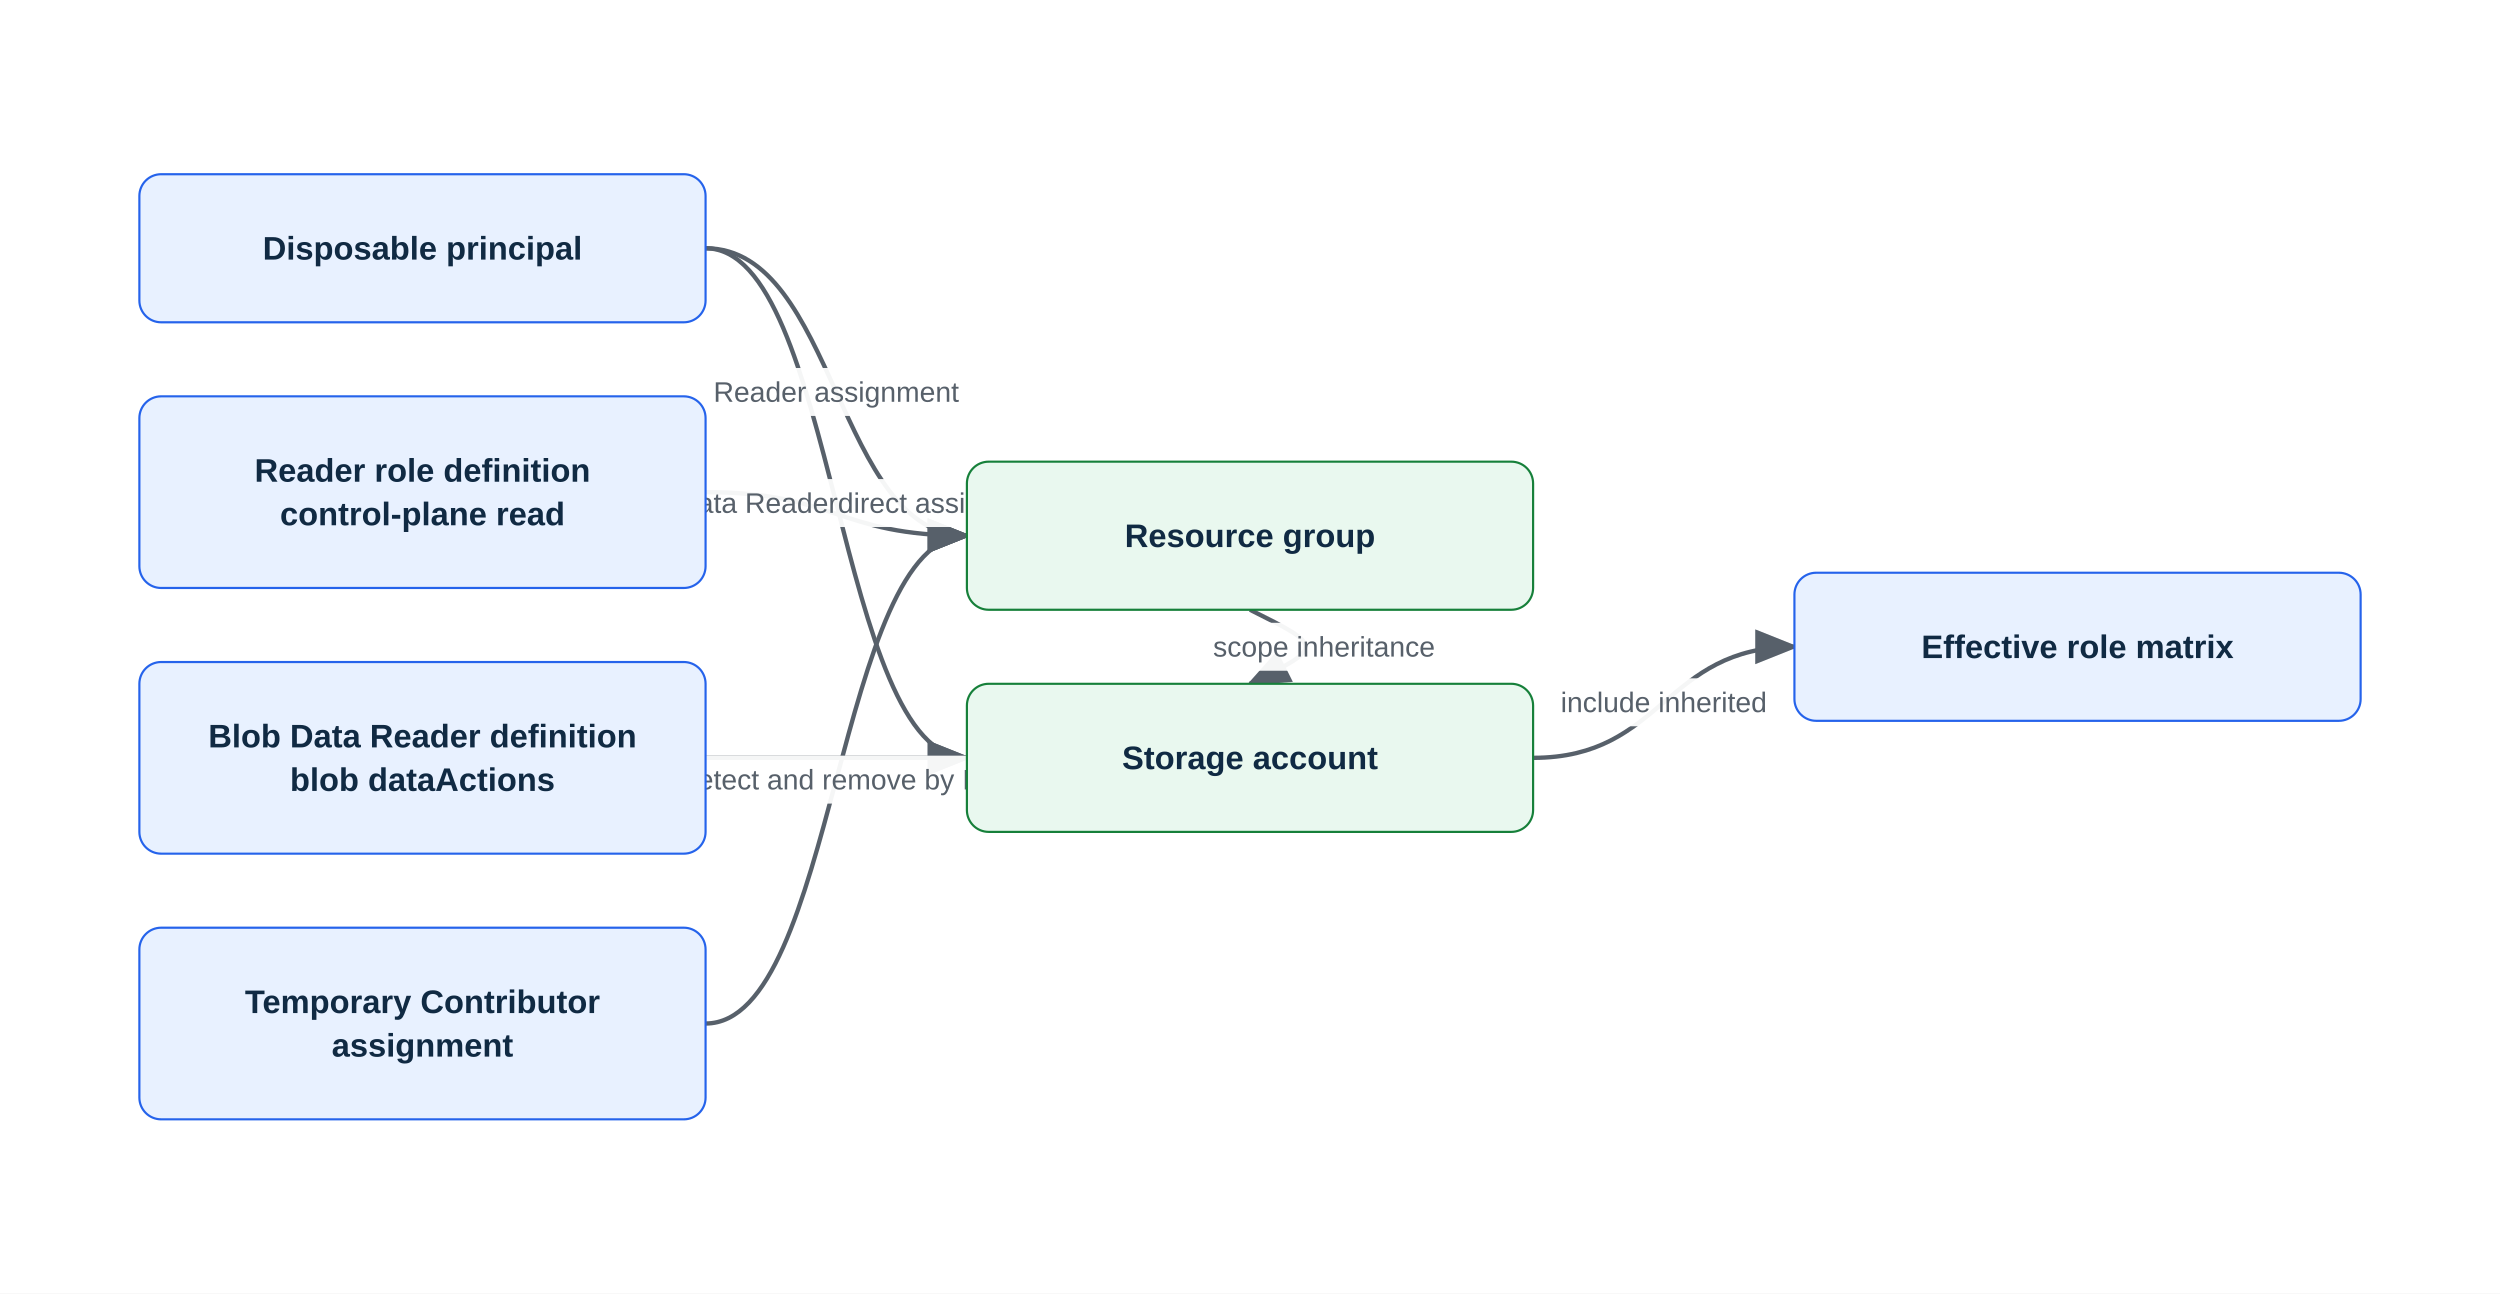
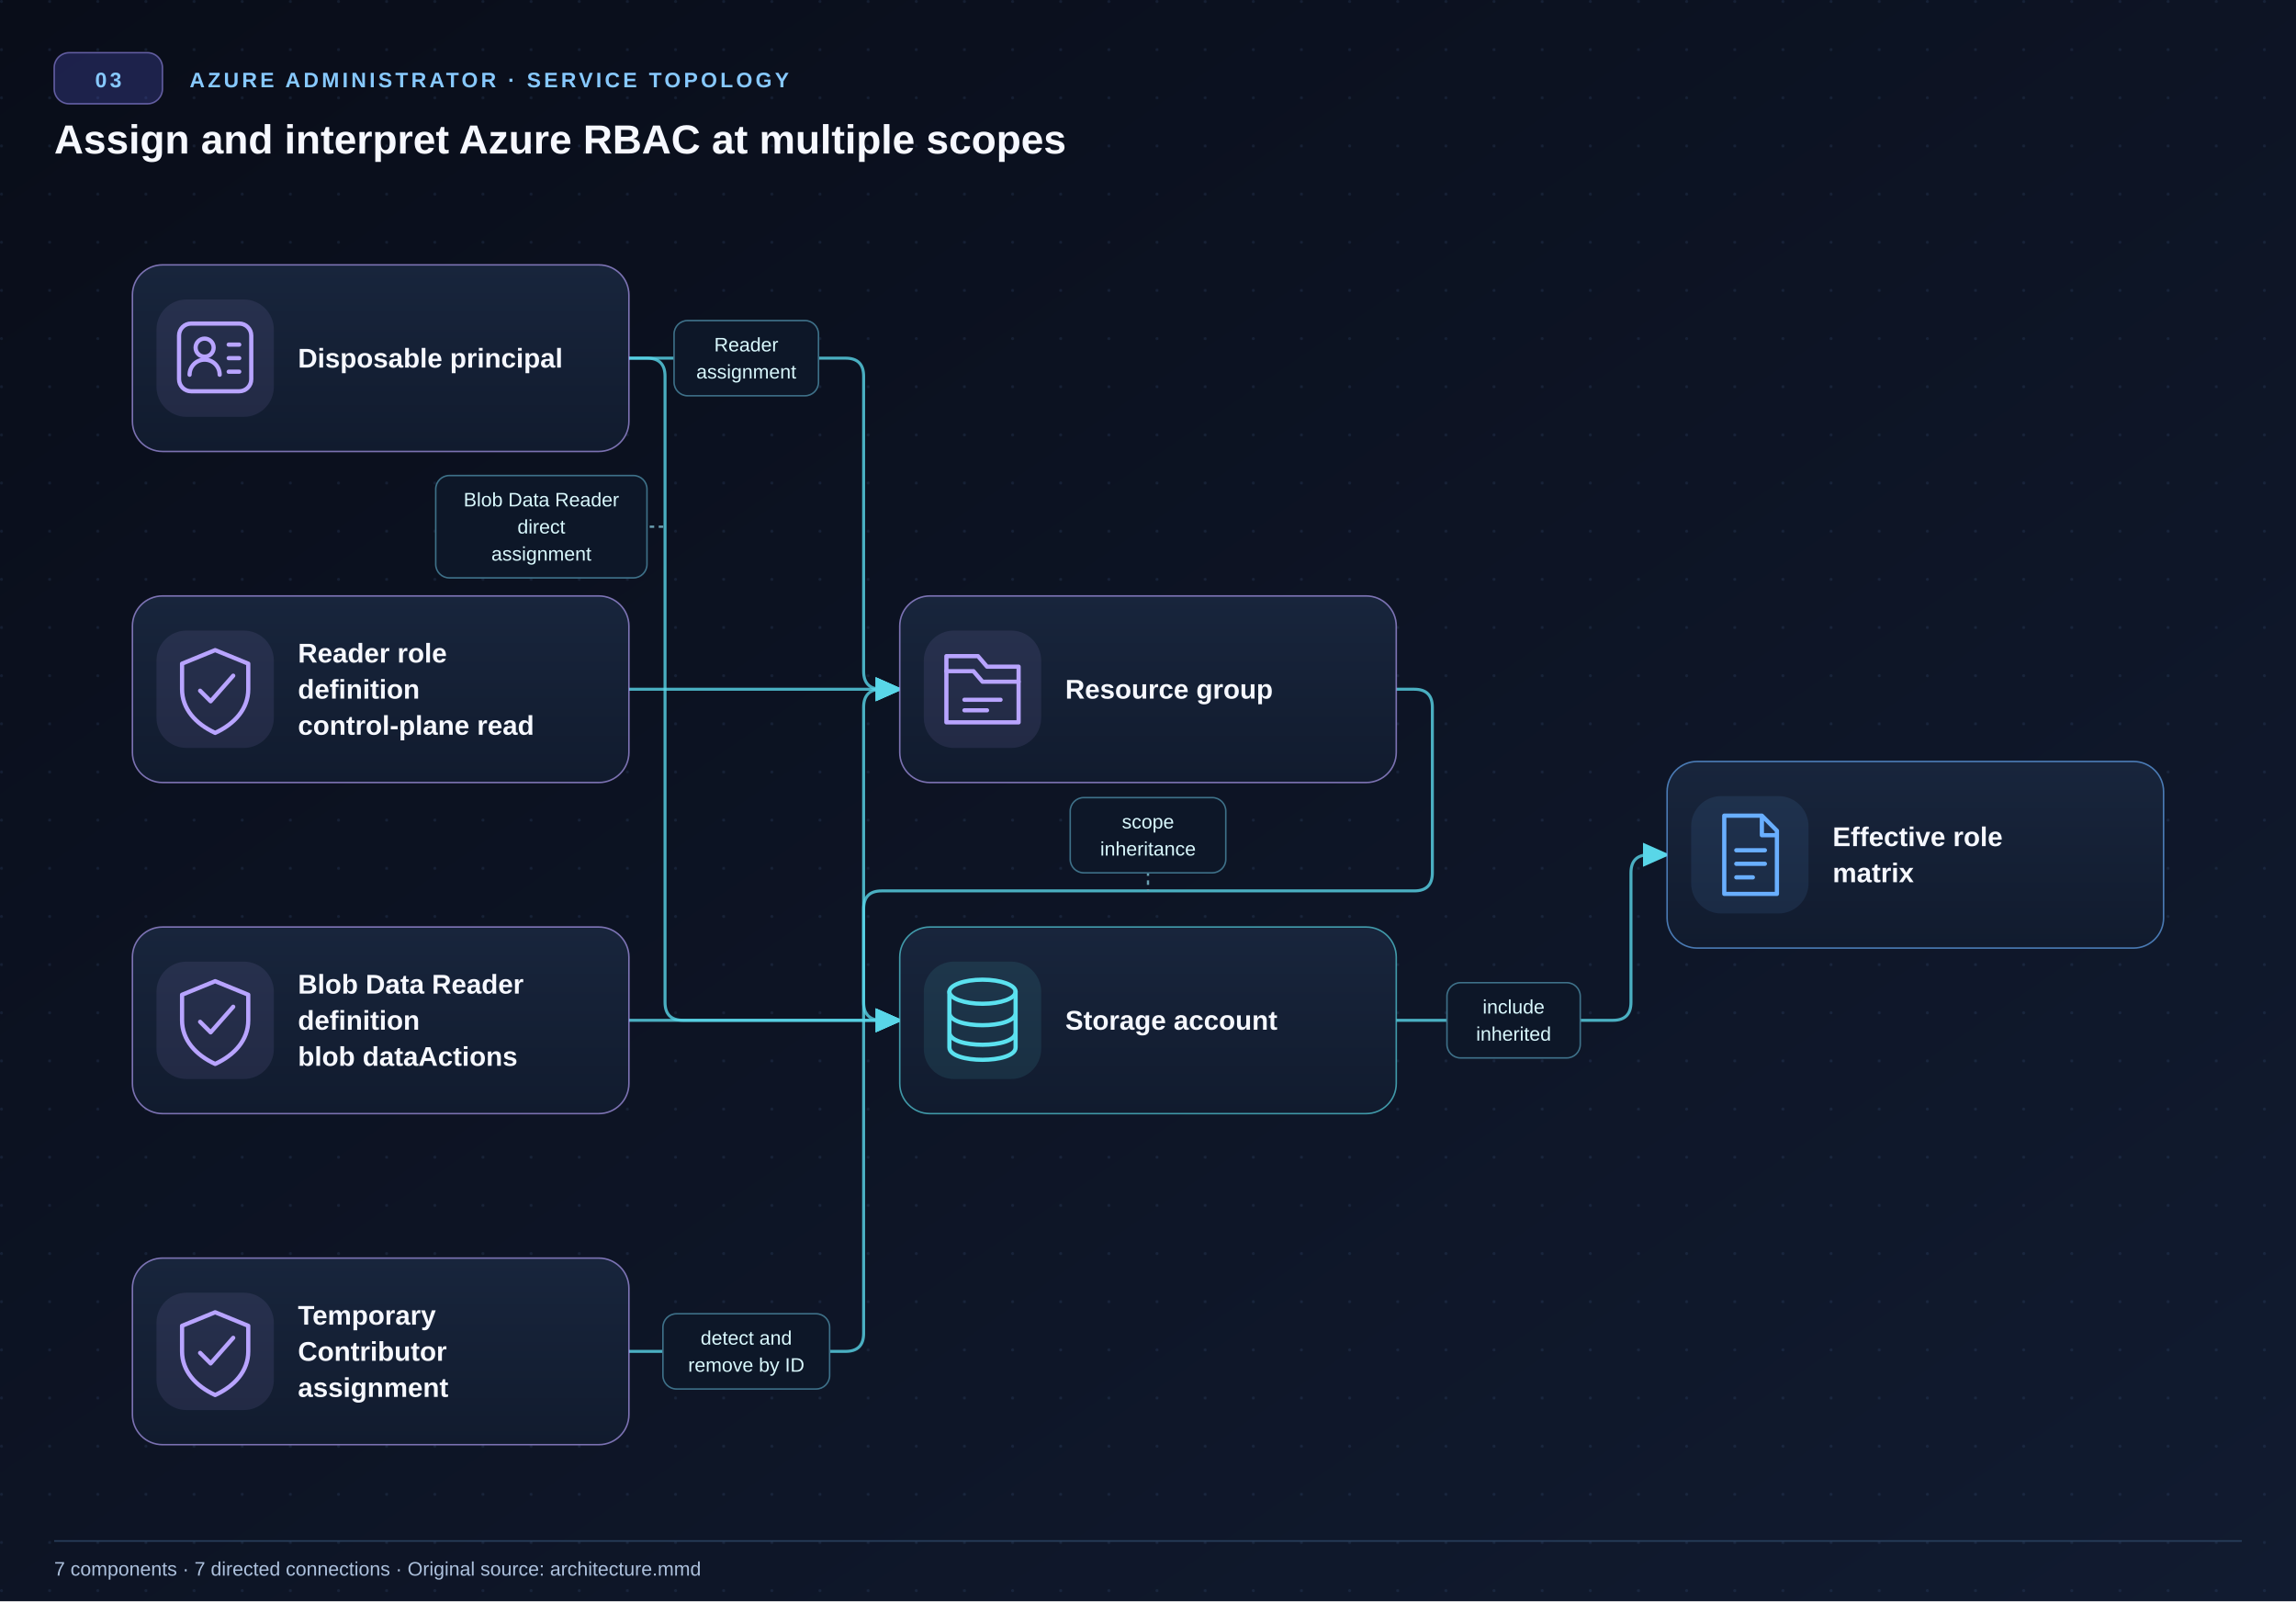
- <svg xmlns="http://www.w3.org/2000/svg" width="1148" height="594" viewBox="0 0 1148 594" role="img" aria-labelledby="lab03-title lab03-desc">
+ <svg xmlns="http://www.w3.org/2000/svg" width="1526" height="1064" viewBox="0 0 1526 1064" role="img" aria-labelledby="lab03-title lab03-desc">
  <defs>
-     <marker id="arrow" markerWidth="10" markerHeight="8" refX="9" refY="4" orient="auto" markerUnits="strokeWidth">
-       <path d="M 0 0 L 10 4 L 0 8 z" fill="#57606a" />
+     <linearGradient id="canvas-fill" x2="1" y2="1">
+       <stop stop-color="#090D19" />
+       <stop offset="1" stop-color="#111B30" />
+     </linearGradient>
+     <linearGradient id="card-fill" x2="0" y2="1">
+       <stop stop-color="#18253C" />
+       <stop offset="1" stop-color="#111B2E" />
+     </linearGradient>
+     <pattern id="grid" width="32" height="32" patternUnits="userSpaceOnUse">
+       <circle cx="1" cy="1" r="1" fill="#72A6E8" opacity=".10" />
+     </pattern>
+     <marker id="arrow" markerWidth="9" markerHeight="8" refX="8" refY="4" orient="auto" markerUnits="strokeWidth">
+       <path d="M0 0L9 4L0 8z" fill="#59D6E8" />
    </marker>
    <style>
-       .edge { fill: none; stroke: #57606a; stroke-width: 2; marker-end: url(#arrow); }
-       .edge-label-bg { fill: #ffffff; opacity: .94; }
-       .edge-label { fill: #57606a; font: 13px 'Segoe UI', Arial, sans-serif; text-anchor: middle; dominant-baseline: central; }
-       .node-label { font: 600 15px 'Segoe UI', Arial, sans-serif; text-anchor: middle; dominant-baseline: central; }
+       .edge { fill: none; stroke: #59D6E8; stroke-width: 2; stroke-opacity: .8; marker-end: url(#arrow); }
+       .node-label { fill: #F6F8FF; font: 600 18px 'Segoe UI', Arial, sans-serif; dominant-baseline: central; }
+       .edge-label { fill: #D9F8FD; font: 13px 'Segoe UI', Arial, sans-serif; text-anchor: middle; dominant-baseline: central; }
+       .heading { fill: #F6F8FF; font: 700 27px 'Segoe UI', Arial, sans-serif; }
+       .eyebrow { fill: #87C9FF; font: 600 14px 'Segoe UI', Arial, sans-serif; letter-spacing: 2px; }
+       .footer { fill: #ACC0DC; font: 13px 'Segoe UI', Arial, sans-serif; }
    </style>
  </defs>
-   <rect width="100%" height="100%" fill="#ffffff" />
+   <rect width="100%" height="100%" fill="url(#canvas-fill)" />
+   <rect width="100%" height="100%" fill="url(#grid)" />
  <g aria-hidden="true">
-     <path class="edge" d="M 324 114 C 384 114, 384 246, 444 246" />
-     <path class="edge" d="M 574 280 C 608 297, 608 297, 574 314" />
-     <path class="edge" d="M 324 114 C 384 114, 384 348, 444 348" />
-     <path class="edge" d="M 324 226 C 384 226, 384 246, 444 246" />
-     <path class="edge" d="M 324 348 C 384 348, 384 348, 444 348" />
-     <path class="edge" d="M 324 470 C 384 470, 384 246, 444 246" />
-     <path class="edge" d="M 704 348 C 764 348, 764 297, 824 297" />
-     <rect class="edge-label-bg" x="317.5" y="169" width="133" height="22" rx="4" />
-     <text class="edge-label" x="384" y="180">Reader assignment</text>
-     <rect class="edge-label-bg" x="541.5" y="286" width="133" height="22" rx="4" />
-     <text class="edge-label" x="608" y="297">scope inheritance</text>
-     <rect class="edge-label-bg" x="258" y="220" width="252" height="22" rx="4" />
-     <text class="edge-label" x="384" y="231">Blob Data Reader
- direct assignment</text>
-     <rect class="edge-label-bg" x="296.5" y="347" width="175" height="22" rx="4" />
-     <text class="edge-label" x="384" y="358">detect and remove by ID</text>
-     <rect class="edge-label-bg" x="697.5" y="311.5" width="133" height="22" rx="4" />
-     <text class="edge-label" x="764" y="322.5">include inherited</text>
-     <rect x="64" y="80" width="260" height="68" rx="10" fill="#e8f1ff" stroke="#2563eb" />
-     <text x="194" y="114" class="node-label" fill="#102a43">Disposable principal</text>
-     <rect x="444" y="212" width="260" height="68" rx="10" fill="#e9f8ef" stroke="#16803a" />
-     <text x="574" y="246" class="node-label" fill="#102a43">Resource group</text>
-     <rect x="444" y="314" width="260" height="68" rx="10" fill="#e9f8ef" stroke="#16803a" />
-     <text x="574" y="348" class="node-label" fill="#102a43">Storage account</text>
-     <rect x="64" y="182" width="260" height="88" rx="10" fill="#e8f1ff" stroke="#2563eb" />
-     <text x="194" y="216" class="node-label" fill="#102a43">Reader role definition</text>
-     <text x="194" y="236" class="node-label" fill="#102a43">control-plane read</text>
-     <rect x="64" y="304" width="260" height="88" rx="10" fill="#e8f1ff" stroke="#2563eb" />
-     <text x="194" y="338" class="node-label" fill="#102a43">Blob Data Reader definition</text>
-     <text x="194" y="358" class="node-label" fill="#102a43">blob dataActions</text>
-     <rect x="64" y="426" width="260" height="88" rx="10" fill="#e8f1ff" stroke="#2563eb" />
-     <text x="194" y="460" class="node-label" fill="#102a43">Temporary Contributor</text>
-     <text x="194" y="480" class="node-label" fill="#102a43">assignment</text>
-     <rect x="824" y="263" width="260" height="68" rx="10" fill="#e8f1ff" stroke="#2563eb" />
-     <text x="954" y="297" class="node-label" fill="#102a43">Effective role matrix</text>
+     <rect x="36" y="35" width="72" height="34" rx="10" fill="#6366F1" fill-opacity=".23" stroke="#A295F9" stroke-opacity=".55" />
+     <text x="72" y="58" class="eyebrow" text-anchor="middle">03</text>
+     <text x="126" y="58" class="eyebrow">AZURE ADMINISTRATOR · SERVICE TOPOLOGY</text>
+     <text x="36" y="102" class="heading">Assign and interpret Azure RBAC at multiple scopes</text>
+     <path id="edge-0" data-source="principal" data-target="rg" class="edge" d="M 418 238 L 562 238 Q 574 238 574 250 L 574 446 Q 574 458 586 458 L 598 458" />
+     <path id="edge-1" data-source="rg" data-target="storage" class="edge" d="M 928 458 L 940 458 Q 952 458 952 470 L 952 580 Q 952 592 940 592 L 586 592 Q 574 592 574 604 L 574 666 Q 574 678 586 678 L 598 678" />
+     <path id="edge-2" data-source="principal" data-target="storage" class="edge" d="M 418 238 L 430 238 Q 442 238 442 250 L 442 666 Q 442 678 454 678 L 598 678" />
+     <path id="edge-3" data-source="reader" data-target="rg" class="edge" d="M 418 458 L 598 458" />
+     <path id="edge-4" data-source="dataRole" data-target="storage" class="edge" d="M 418 678 L 598 678" />
+     <path id="edge-5" data-source="fault" data-target="rg" class="edge" d="M 418 898 L 562 898 Q 574 898 574 886 L 574 470 Q 574 458 586 458 L 598 458" />
+     <path id="edge-6" data-source="storage" data-target="matrix" class="edge" d="M 928 678 L 1072 678 Q 1084 678 1084 666 L 1084 580 Q 1084 568 1096 568 L 1108 568" />
+     <g id="node-principal" data-service-icon="identity">
+       <rect x="88" y="176" width="330" height="124" rx="20" fill="url(#card-fill)" stroke="#B8A4FF" stroke-opacity=".64" />
+       <rect x="104" y="199" width="78" height="78" rx="20" fill="#B8A4FF" fill-opacity=".10" />
+       <g transform="translate(111 206)" fill="none" stroke="#B8A4FF" stroke-width="2.8" stroke-linecap="round" stroke-linejoin="round">
+         <rect x="8" y="9" width="48" height="45" rx="8" />
+         <circle cx="25" cy="25" r="6" />
+         <path d="M15 43a10 10 0 0 1 20 0M41 23h7M41 32h7M41 41h7" />
+       </g>
+       <text x="198" y="238" class="node-label">Disposable principal</text>
+     </g>
+     <g id="node-rg" data-service-icon="scope">
+       <rect x="598" y="396" width="330" height="124" rx="20" fill="url(#card-fill)" stroke="#B8A4FF" stroke-opacity=".64" />
+       <rect x="614" y="419" width="78" height="78" rx="20" fill="#B8A4FF" fill-opacity=".10" />
+       <g transform="translate(621 426)" fill="none" stroke="#B8A4FF" stroke-width="2.8" stroke-linecap="round" stroke-linejoin="round">
+         <path d="M8 20h18l6 7h24v27H8z" />
+         <path d="M8 20V10h21l6 7h21v10M20 39h24M20 46h15" />
+       </g>
+       <text x="708" y="458" class="node-label">Resource group</text>
+     </g>
+     <g id="node-storage" data-service-icon="storage">
+       <rect x="598" y="616" width="330" height="124" rx="20" fill="url(#card-fill)" stroke="#5BE1EF" stroke-opacity=".64" />
+       <rect x="614" y="639" width="78" height="78" rx="20" fill="#5BE1EF" fill-opacity=".10" />
+       <g transform="translate(621 646)" fill="none" stroke="#5BE1EF" stroke-width="2.8" stroke-linecap="round" stroke-linejoin="round">
+         <ellipse cx="32" cy="13" rx="22" ry="8" />
+         <path d="M10 13v37c0 11 44 11 44 0V13M10 27c0 11 44 11 44 0M10 40c0 11 44 11 44 0" />
+       </g>
+       <text x="708" y="678" class="node-label">Storage account</text>
+     </g>
+     <g id="node-reader" data-service-icon="shield">
+       <rect x="88" y="396" width="330" height="124" rx="20" fill="url(#card-fill)" stroke="#B8A4FF" stroke-opacity=".64" />
+       <rect x="104" y="419" width="78" height="78" rx="20" fill="#B8A4FF" fill-opacity=".10" />
+       <g transform="translate(111 426)" fill="none" stroke="#B8A4FF" stroke-width="2.8" stroke-linecap="round" stroke-linejoin="round">
+         <path d="M32 6l22 9v17c0 13-9 23-22 29C19 55 10 45 10 32V15z" />
+         <path d="M22 33l7 7 15-17" />
+       </g>
+       <text x="198" y="434" class="node-label">Reader role</text>
+       <text x="198" y="458" class="node-label">definition</text>
+       <text x="198" y="482" class="node-label">control-plane read</text>
+     </g>
+     <g id="node-dataRole" data-service-icon="shield">
+       <rect x="88" y="616" width="330" height="124" rx="20" fill="url(#card-fill)" stroke="#B8A4FF" stroke-opacity=".64" />
+       <rect x="104" y="639" width="78" height="78" rx="20" fill="#B8A4FF" fill-opacity=".10" />
+       <g transform="translate(111 646)" fill="none" stroke="#B8A4FF" stroke-width="2.8" stroke-linecap="round" stroke-linejoin="round">
+         <path d="M32 6l22 9v17c0 13-9 23-22 29C19 55 10 45 10 32V15z" />
+         <path d="M22 33l7 7 15-17" />
+       </g>
+       <text x="198" y="654" class="node-label">Blob Data Reader</text>
+       <text x="198" y="678" class="node-label">definition</text>
+       <text x="198" y="702" class="node-label">blob dataActions</text>
+     </g>
+     <g id="node-fault" data-service-icon="shield">
+       <rect x="88" y="836" width="330" height="124" rx="20" fill="url(#card-fill)" stroke="#B8A4FF" stroke-opacity=".64" />
+       <rect x="104" y="859" width="78" height="78" rx="20" fill="#B8A4FF" fill-opacity=".10" />
+       <g transform="translate(111 866)" fill="none" stroke="#B8A4FF" stroke-width="2.8" stroke-linecap="round" stroke-linejoin="round">
+         <path d="M32 6l22 9v17c0 13-9 23-22 29C19 55 10 45 10 32V15z" />
+         <path d="M22 33l7 7 15-17" />
+       </g>
+       <text x="198" y="874" class="node-label">Temporary</text>
+       <text x="198" y="898" class="node-label">Contributor</text>
+       <text x="198" y="922" class="node-label">assignment</text>
+     </g>
+     <g id="node-matrix" data-service-icon="manifest">
+       <rect x="1108" y="506" width="330" height="124" rx="20" fill="url(#card-fill)" stroke="#69AFFF" stroke-opacity=".64" />
+       <rect x="1124" y="529" width="78" height="78" rx="20" fill="#69AFFF" fill-opacity=".10" />
+       <g transform="translate(1131 536)" fill="none" stroke="#69AFFF" stroke-width="2.8" stroke-linecap="round" stroke-linejoin="round">
+         <path d="M15 6h25l10 10v42H15zM40 6v13h10M23 29h19M23 38h19M23 47h11" />
+       </g>
+       <text x="1218" y="556" class="node-label">Effective role</text>
+       <text x="1218" y="580" class="node-label">matrix</text>
+     </g>
+     <g class="edge-caption" id="edge-caption-0">
+       <path d="M359.8 350L442 350" stroke="#6AA0B2" stroke-width="1.5" stroke-dasharray="3 3" fill="none" />
+       <rect x="289.6" y="316" width="140.4" height="68" rx="9" fill="#0D1728" stroke="#3E7189" />
+       <text class="edge-label" x="359.8" y="332">Blob Data Reader</text>
+       <text class="edge-label" x="359.8" y="350">direct</text>
+       <text class="edge-label" x="359.8" y="368">assignment</text>
+     </g>
+     <g class="edge-caption" id="edge-caption-1">
+       <rect x="440.6" y="873" width="110.8" height="50" rx="9" fill="#0D1728" stroke="#3E7189" />
+       <text class="edge-label" x="496" y="889">detect and</text>
+       <text class="edge-label" x="496" y="907">remove by ID</text>
+     </g>
+     <g class="edge-caption" id="edge-caption-2">
+       <rect x="448" y="213" width="96" height="50" rx="9" fill="#0D1728" stroke="#3E7189" />
+       <text class="edge-label" x="496" y="229">Reader</text>
+       <text class="edge-label" x="496" y="247">assignment</text>
+     </g>
+     <g class="edge-caption" id="edge-caption-3">
+       <path d="M763 555L763 592" stroke="#6AA0B2" stroke-width="1.5" stroke-dasharray="3 3" fill="none" />
+       <rect x="711.3" y="530" width="103.4" height="50" rx="9" fill="#0D1728" stroke="#3E7189" />
+       <text class="edge-label" x="763" y="546">scope</text>
+       <text class="edge-label" x="763" y="564">inheritance</text>
+     </g>
+     <g class="edge-caption" id="edge-caption-4">
+       <rect x="961.7" y="653" width="88.6" height="50" rx="9" fill="#0D1728" stroke="#3E7189" />
+       <text class="edge-label" x="1006" y="669">include</text>
+       <text class="edge-label" x="1006" y="687">inherited</text>
+     </g>
+     <path d="M36 1024H1490" stroke="#29405D" />
+     <text x="36" y="1047" class="footer">7 components · 7 directed connections · Original source: architecture.mmd</text>
  </g>
</svg>
